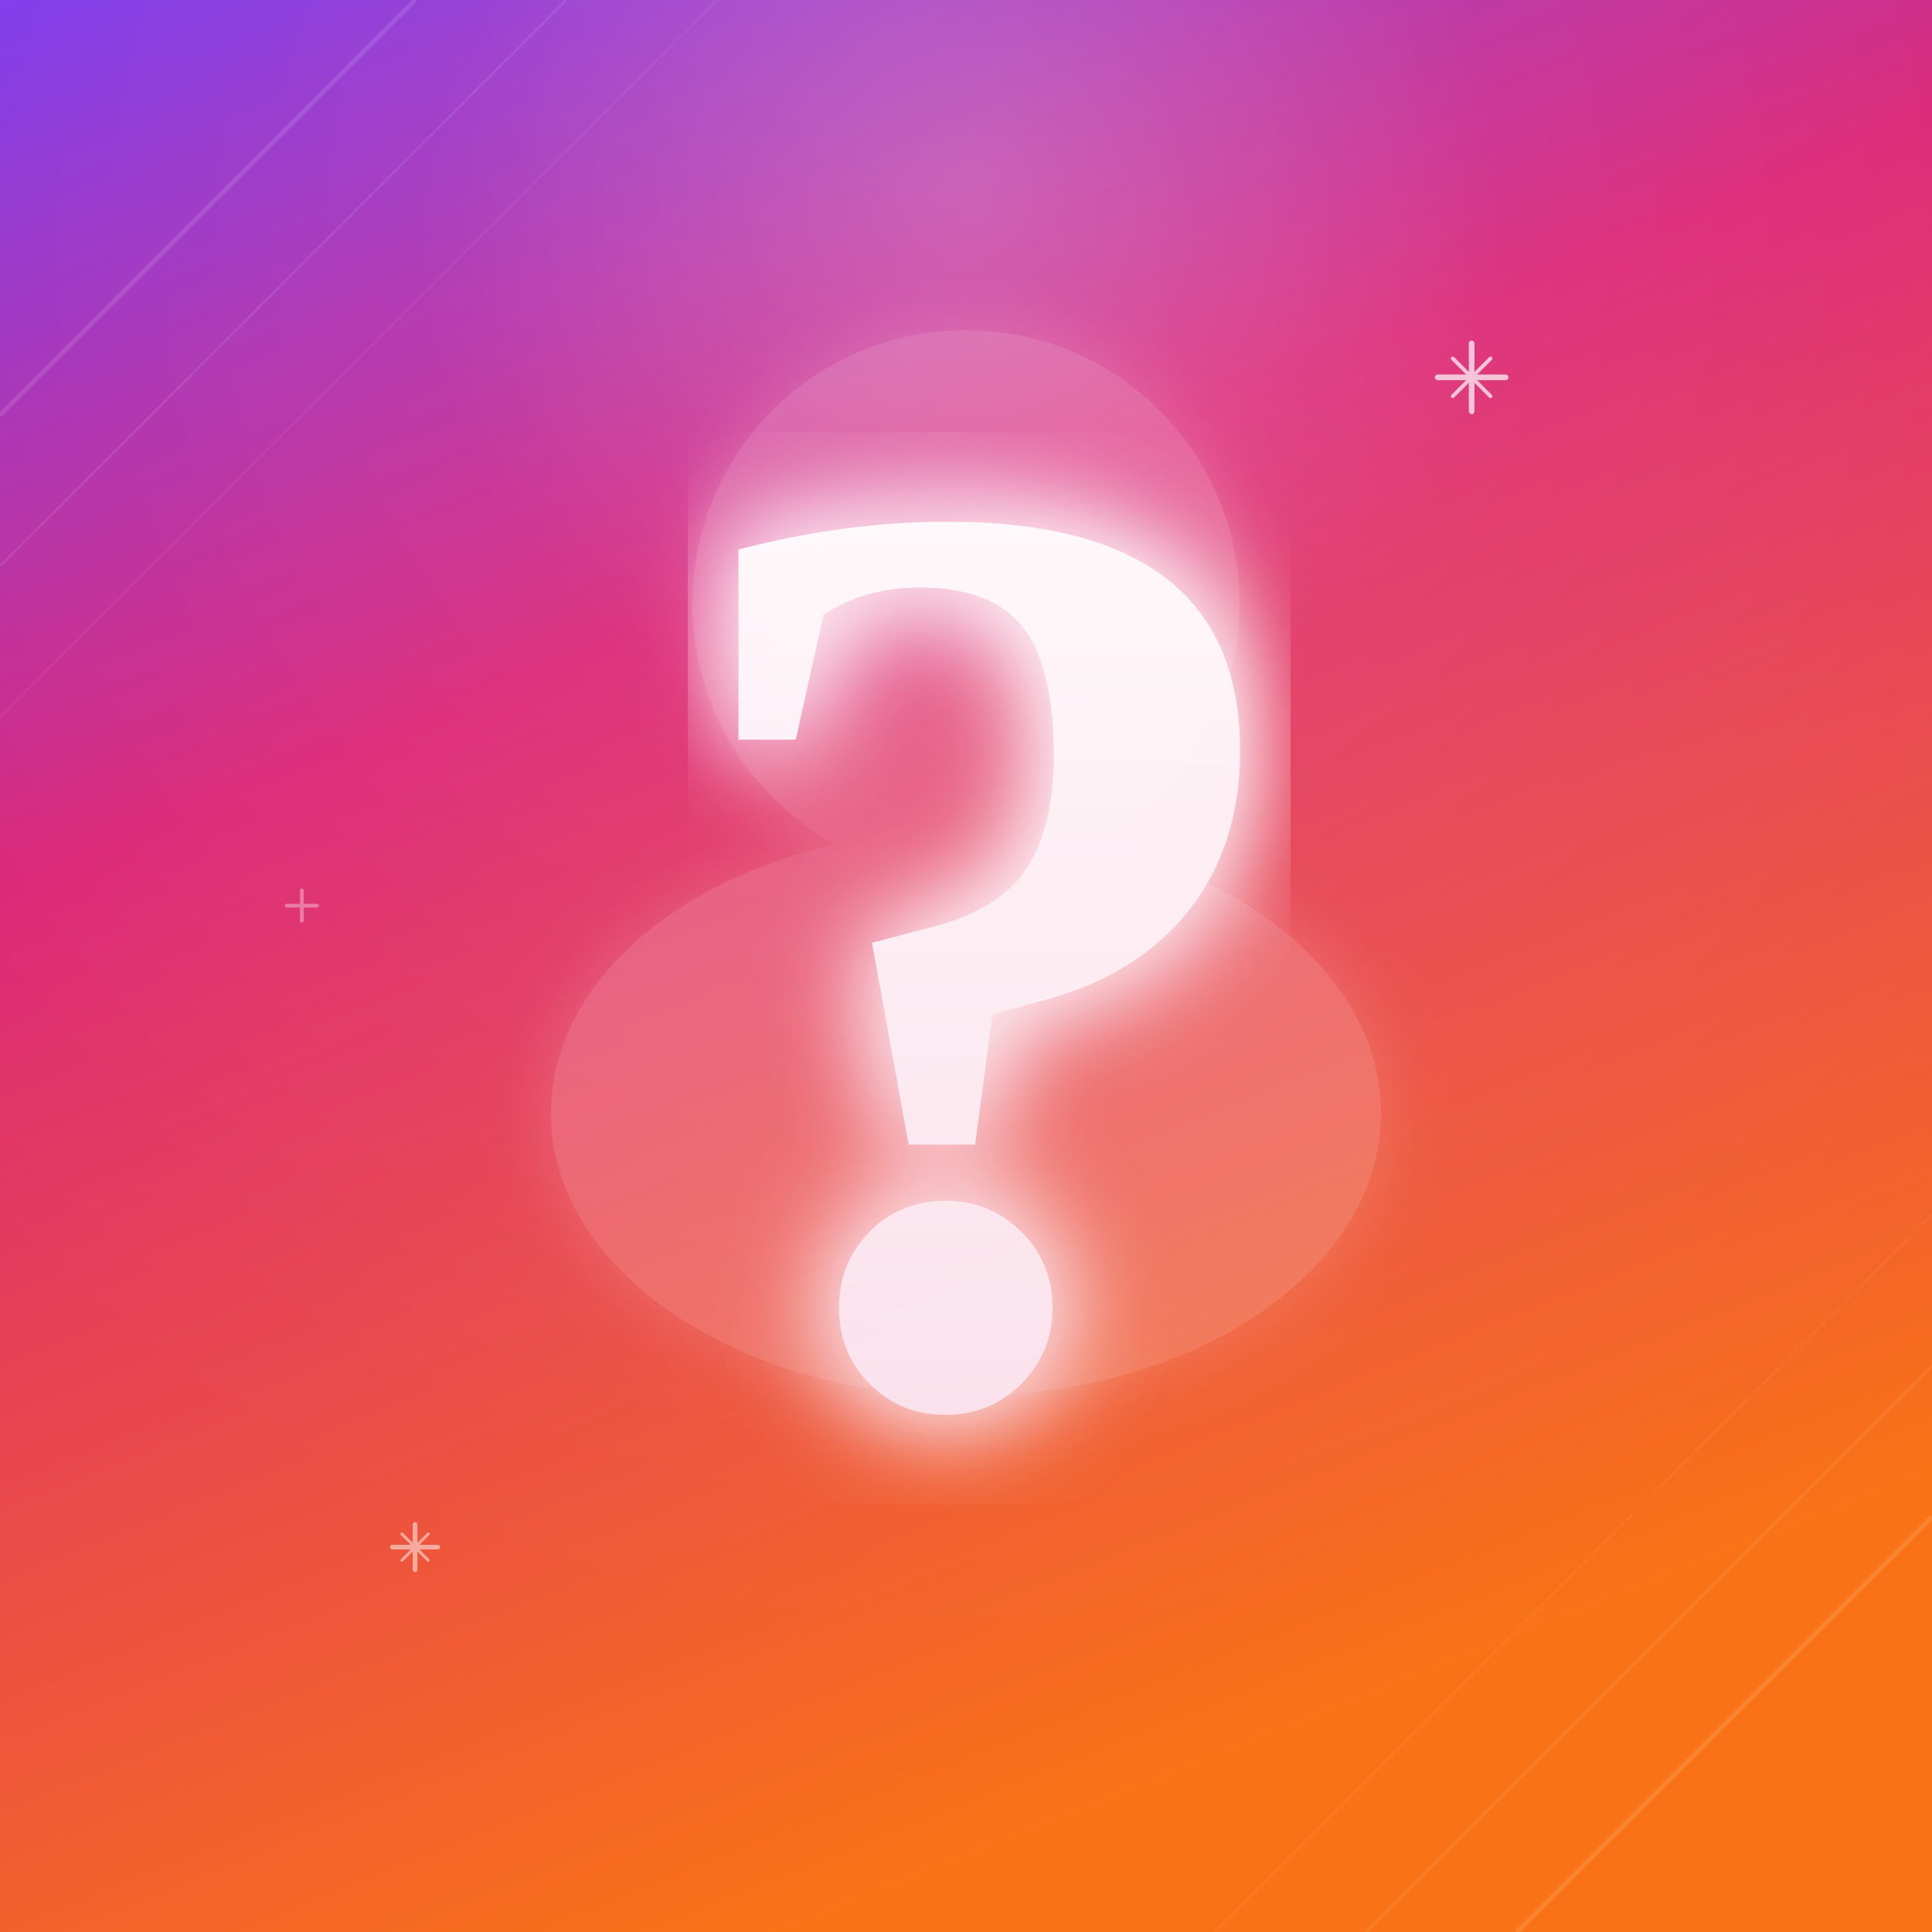
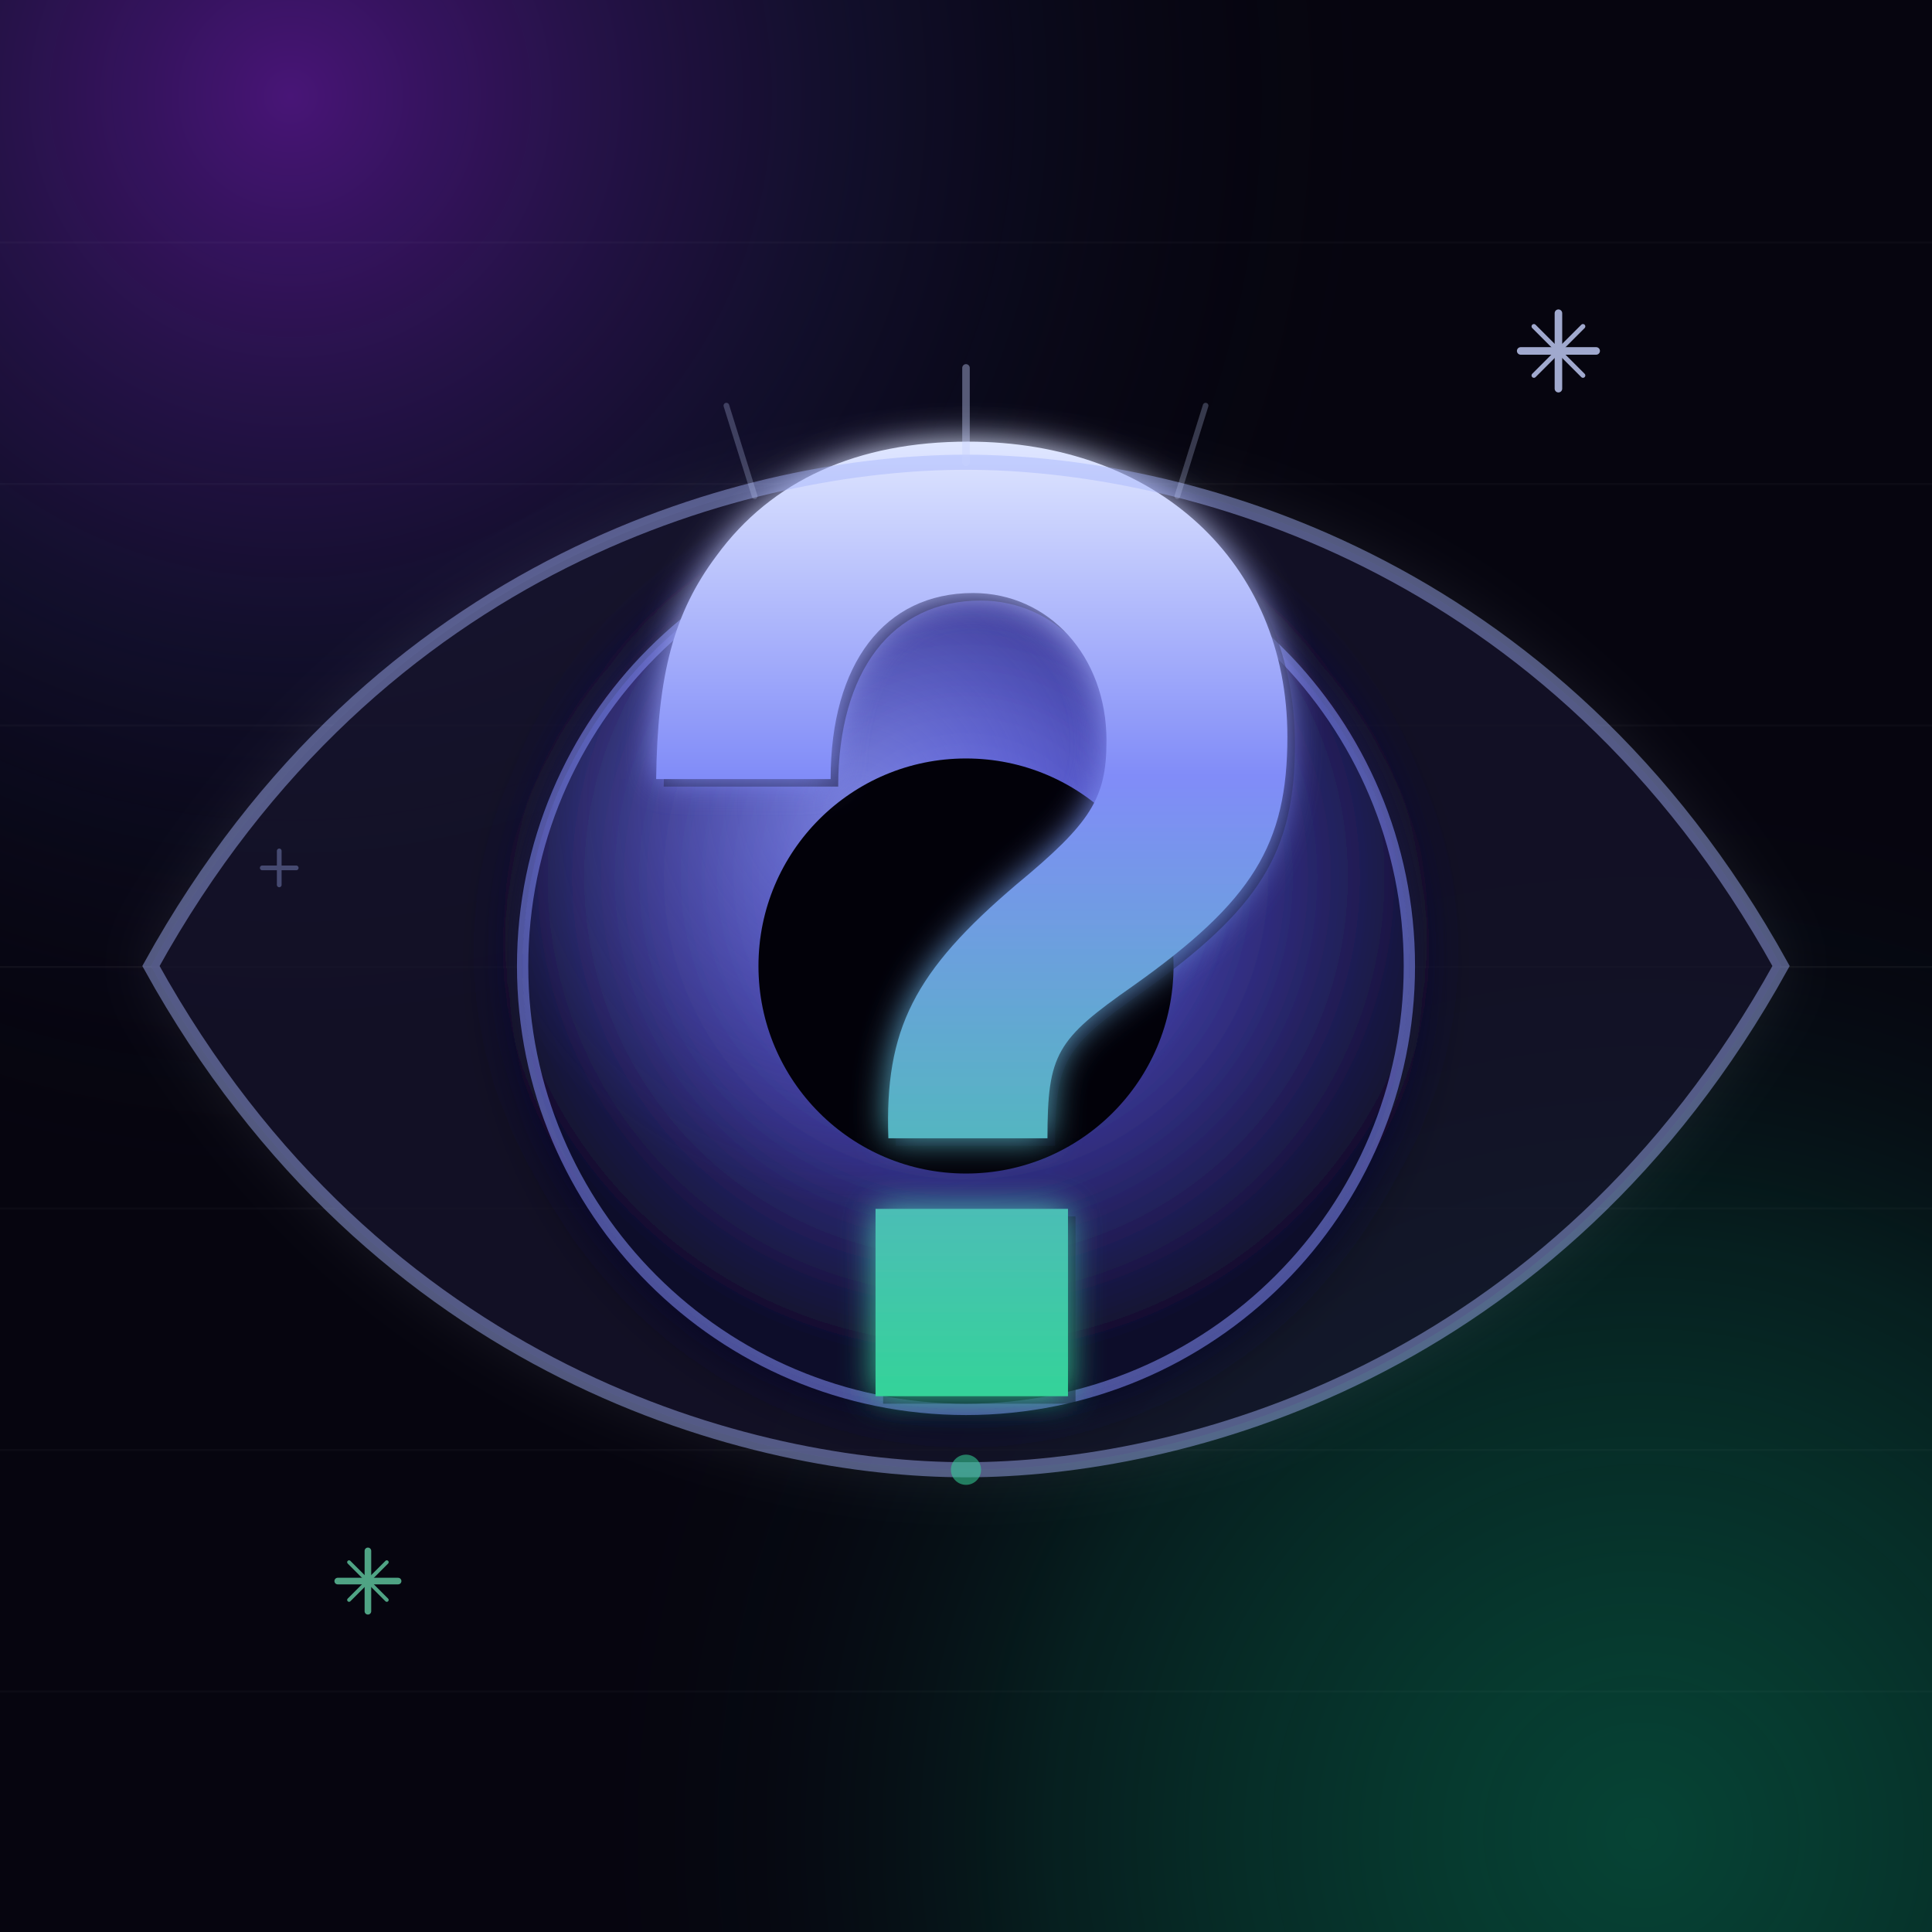
<svg xmlns="http://www.w3.org/2000/svg" viewBox="0 0 1024 1024" width="1024" height="1024">
  <defs>
-     <linearGradient id="bg" x1="0" y1="0" x2="0.4" y2="1">
-       <stop offset="0%" stop-color="#7c3aed" />
-       <stop offset="40%" stop-color="#db2777" />
-       <stop offset="100%" stop-color="#f97316" />
+     <radialGradient id="bg-purple" cx="154" cy="51" r="580" gradientUnits="userSpaceOnUse">
+       <stop offset="0%" stop-color="#4f1682" stop-opacity="0.9" />
+       <stop offset="55%" stop-color="#1e1b4b" stop-opacity="0.4" />
+       <stop offset="100%" stop-color="#050510" stop-opacity="0" />
+     </radialGradient>
+     <radialGradient id="bg-green" cx="870" cy="972" r="560" gradientUnits="userSpaceOnUse">
+       <stop offset="0%" stop-color="#064e3b" stop-opacity="0.85" />
+       <stop offset="55%" stop-color="#065f46" stop-opacity="0.3" />
+       <stop offset="100%" stop-color="#050510" stop-opacity="0" />
+     </radialGradient>
+     <linearGradient id="q-grad" x1="0" y1="0" x2="0" y2="1">
+       <stop offset="0%" stop-color="#e0e7ff" />
+       <stop offset="35%" stop-color="#818cf8" />
+       <stop offset="100%" stop-color="#34d399" />
    </linearGradient>
-     <linearGradient id="qmark" x1="0.5" y1="0" x2="0.5" y2="1">
-       <stop offset="0%" stop-color="#ffffff" />
-       <stop offset="100%" stop-color="#fce7f3" />
-     </linearGradient>
-     <radialGradient id="spot" cx="0.5" cy="0.15" r="0.7" fx="0.5" fy="0.1">
-       <stop offset="0%" stop-color="#ffffff" stop-opacity="0.25" />
-       <stop offset="40%" stop-color="#ffffff" stop-opacity="0.06" />
-       <stop offset="100%" stop-color="#ffffff" stop-opacity="0" />
+     <radialGradient id="iris-grad" cx="50%" cy="40%" r="55%">
+       <stop offset="0%" stop-color="#6366f1" />
+       <stop offset="60%" stop-color="#312e81" />
+       <stop offset="100%" stop-color="#0f0e2a" />
    </radialGradient>
-     <filter id="glow">
-       <feGaussianBlur in="SourceGraphic" stdDeviation="28" result="blur" />
-       <feMerge>
-         <feMergeNode in="blur" />
-         <feMergeNode in="blur" />
-         <feMergeNode in="SourceGraphic" />
-       </feMerge>
-     </filter>
-     <filter id="silhouette-glow" x="-30%" y="-30%" width="160%" height="160%">
-       <feGaussianBlur in="SourceGraphic" stdDeviation="18" result="blur" />
+     <radialGradient id="iris-highlight" cx="38%" cy="32%" r="45%">
+       <stop offset="0%" stop-color="#a5b4fc" stop-opacity="0.5" />
+       <stop offset="100%" stop-color="#6366f1" stop-opacity="0" />
+     </radialGradient>
+     <filter id="q-glow" x="-12%" y="-12%" width="124%" height="124%">
+       <feGaussianBlur in="SourceGraphic" stdDeviation="9" result="blur" />
      <feMerge>
        <feMergeNode in="blur" />
        <feMergeNode in="SourceGraphic" />
      </feMerge>
    </filter>
-     <filter id="grain">
-       <feTurbulence type="fractalNoise" baseFrequency="0.9" numOctaves="4" stitchTiles="stitch" result="noise" />
-       <feColorMatrix type="saturate" values="0" in="noise" result="mono" />
-       <feBlend in="SourceGraphic" in2="mono" mode="overlay" result="blend" />
-       <feComponentTransfer in="blend">
-         <feFuncA type="linear" slope="1" />
-       </feComponentTransfer>
+     <filter id="iris-glow" x="-25%" y="-25%" width="150%" height="150%">
+       <feGaussianBlur in="SourceGraphic" stdDeviation="16" result="blur" />
+       <feMerge>
+         <feMergeNode in="blur" />
+         <feMergeNode in="SourceGraphic" />
+       </feMerge>
    </filter>
+     <clipPath id="eye-clip">
+       <path d="M 80 512                C 200 295, 400 245, 512 245                C 624 245, 824 295, 944 512                C 824 729, 624 779, 512 779                C 400 779, 200 729, 80 512 Z" />
+     </clipPath>
  </defs>
-   <rect width="1024" height="1024" rx="0" fill="url(#bg)" />
-   <rect width="1024" height="1024" fill="url(#spot)" />
-   <line x1="0" y1="220" x2="220" y2="0" stroke="#ffffff" stroke-width="2.5" opacity="0.12" />
-   <line x1="0" y1="300" x2="300" y2="0" stroke="#ffffff" stroke-width="1.5" opacity="0.08" />
-   <line x1="0" y1="380" x2="380" y2="0" stroke="#ffffff" stroke-width="1" opacity="0.05" />
-   <line x1="804" y1="1024" x2="1024" y2="804" stroke="#ffffff" stroke-width="2.5" opacity="0.12" />
-   <line x1="724" y1="1024" x2="1024" y2="724" stroke="#ffffff" stroke-width="1.5" opacity="0.08" />
-   <line x1="644" y1="1024" x2="1024" y2="644" stroke="#ffffff" stroke-width="1" opacity="0.05" />
-   <g opacity="0.18" filter="url(#silhouette-glow)">
-     <circle cx="512" cy="320" r="145" fill="#ffffff" />
-     <ellipse cx="512" cy="590" rx="220" ry="150" fill="#ffffff" />
+   <rect width="1024" height="1024" fill="#06050f" />
+   <rect width="1024" height="1024" fill="url(#bg-purple)" />
+   <rect width="1024" height="1024" fill="url(#bg-green)" />
+   <rect width="1024" height="1" y="128" fill="white" opacity="0.025" />
+   <rect width="1024" height="1" y="256" fill="white" opacity="0.025" />
+   <rect width="1024" height="1" y="384" fill="white" opacity="0.025" />
+   <rect width="1024" height="1" y="512" fill="white" opacity="0.04" />
+   <rect width="1024" height="1" y="640" fill="white" opacity="0.025" />
+   <rect width="1024" height="1" y="768" fill="white" opacity="0.025" />
+   <rect width="1024" height="1" y="896" fill="white" opacity="0.025" />
+   <path d="M 80 512            C 200 295, 400 245, 512 245            C 624 245, 824 295, 944 512            C 824 729, 624 779, 512 779            C 400 779, 200 729, 80 512 Z" fill="#e0e7ff" opacity="0.10" filter="url(#iris-glow)" />
+   <path d="M 80 512            C 200 295, 400 245, 512 245            C 624 245, 824 295, 944 512            C 824 729, 624 779, 512 779            C 400 779, 200 729, 80 512 Z" fill="#0e0c24" opacity="0.7" />
+   <circle cx="512" cy="512" r="235" fill="url(#iris-grad)" clip-path="url(#eye-clip)" filter="url(#iris-glow)" />
+   <circle cx="512" cy="512" r="235" fill="url(#iris-highlight)" clip-path="url(#eye-clip)" />
+   <circle cx="512" cy="512" r="235" fill="none" stroke="#818cf8" stroke-width="6" opacity="0.55" clip-path="url(#eye-clip)" />
+   <circle cx="512" cy="512" r="110" fill="#020109" clip-path="url(#eye-clip)" />
+   <text x="516" y="744" font-family="'Helvetica Neue', Helvetica, Arial, sans-serif" font-size="680" font-weight="900" fill="#0a0a1e" text-anchor="middle" opacity="0.5">?</text>
+   <text x="512" y="740" font-family="'Helvetica Neue', Helvetica, Arial, sans-serif" font-size="680" font-weight="900" fill="url(#q-grad)" text-anchor="middle" filter="url(#q-glow)">?</text>
+   <path d="M 80 512            C 200 295, 400 245, 512 245            C 624 245, 824 295, 944 512            C 824 729, 624 779, 512 779            C 400 779, 200 729, 80 512 Z" fill="none" stroke="#a5b4fc" stroke-width="8" opacity="0.45" />
+   <line x1="512" y1="245" x2="512" y2="195" stroke="#c7d2fe" stroke-width="4" stroke-linecap="round" opacity="0.4" />
+   <line x1="400" y1="263" x2="385" y2="215" stroke="#c7d2fe" stroke-width="3" stroke-linecap="round" opacity="0.25" />
+   <line x1="624" y1="263" x2="639" y2="215" stroke="#c7d2fe" stroke-width="3" stroke-linecap="round" opacity="0.25" />
+   <g transform="translate(826, 186)" opacity="0.8">
+     <line x1="-20" y1="0" x2="20" y2="0" stroke="#c7d2fe" stroke-width="4" stroke-linecap="round" />
+     <line x1="0" y1="-20" x2="0" y2="20" stroke="#c7d2fe" stroke-width="4" stroke-linecap="round" />
+     <line x1="-13" y1="-13" x2="13" y2="13" stroke="#c7d2fe" stroke-width="2.5" stroke-linecap="round" />
+     <line x1="13" y1="-13" x2="-13" y2="13" stroke="#c7d2fe" stroke-width="2.5" stroke-linecap="round" />
  </g>
-   <text x="524" y="740" font-family="Georgia, 'Times New Roman', serif" font-size="700" font-weight="bold" fill="url(#qmark)" text-anchor="middle" filter="url(#glow)" opacity="0.95">?</text>
-   <g transform="translate(780, 200)" opacity="0.7">
-     <line x1="-18" y1="0" x2="18" y2="0" stroke="#ffffff" stroke-width="3" stroke-linecap="round" />
-     <line x1="0" y1="-18" x2="0" y2="18" stroke="#ffffff" stroke-width="3" stroke-linecap="round" />
-     <line x1="-10" y1="-10" x2="10" y2="10" stroke="#ffffff" stroke-width="2" stroke-linecap="round" />
-     <line x1="10" y1="-10" x2="-10" y2="10" stroke="#ffffff" stroke-width="2" stroke-linecap="round" />
+   <g transform="translate(195, 838)" opacity="0.7">
+     <line x1="-16" y1="0" x2="16" y2="0" stroke="#6ee7b7" stroke-width="3.5" stroke-linecap="round" />
+     <line x1="0" y1="-16" x2="0" y2="16" stroke="#6ee7b7" stroke-width="3.5" stroke-linecap="round" />
+     <line x1="-10" y1="-10" x2="10" y2="10" stroke="#6ee7b7" stroke-width="2" stroke-linecap="round" />
+     <line x1="10" y1="-10" x2="-10" y2="10" stroke="#6ee7b7" stroke-width="2" stroke-linecap="round" />
  </g>
-   <g transform="translate(220, 820)" opacity="0.5">
-     <line x1="-12" y1="0" x2="12" y2="0" stroke="#ffffff" stroke-width="2.5" stroke-linecap="round" />
-     <line x1="0" y1="-12" x2="0" y2="12" stroke="#ffffff" stroke-width="2.5" stroke-linecap="round" />
-     <line x1="-7" y1="-7" x2="7" y2="7" stroke="#ffffff" stroke-width="1.5" stroke-linecap="round" />
-     <line x1="7" y1="-7" x2="-7" y2="7" stroke="#ffffff" stroke-width="1.5" stroke-linecap="round" />
+   <g transform="translate(148, 460)" opacity="0.35">
+     <line x1="-9" y1="0" x2="9" y2="0" stroke="#a5b4fc" stroke-width="2.5" stroke-linecap="round" />
+     <line x1="0" y1="-9" x2="0" y2="9" stroke="#a5b4fc" stroke-width="2.5" stroke-linecap="round" />
  </g>
-   <g transform="translate(160, 480)" opacity="0.35">
-     <line x1="-8" y1="0" x2="8" y2="0" stroke="#ffffff" stroke-width="2" stroke-linecap="round" />
-     <line x1="0" y1="-8" x2="0" y2="8" stroke="#ffffff" stroke-width="2" stroke-linecap="round" />
-   </g>
+   <circle cx="512" cy="779" r="8" fill="#34d399" opacity="0.55" />
</svg>
